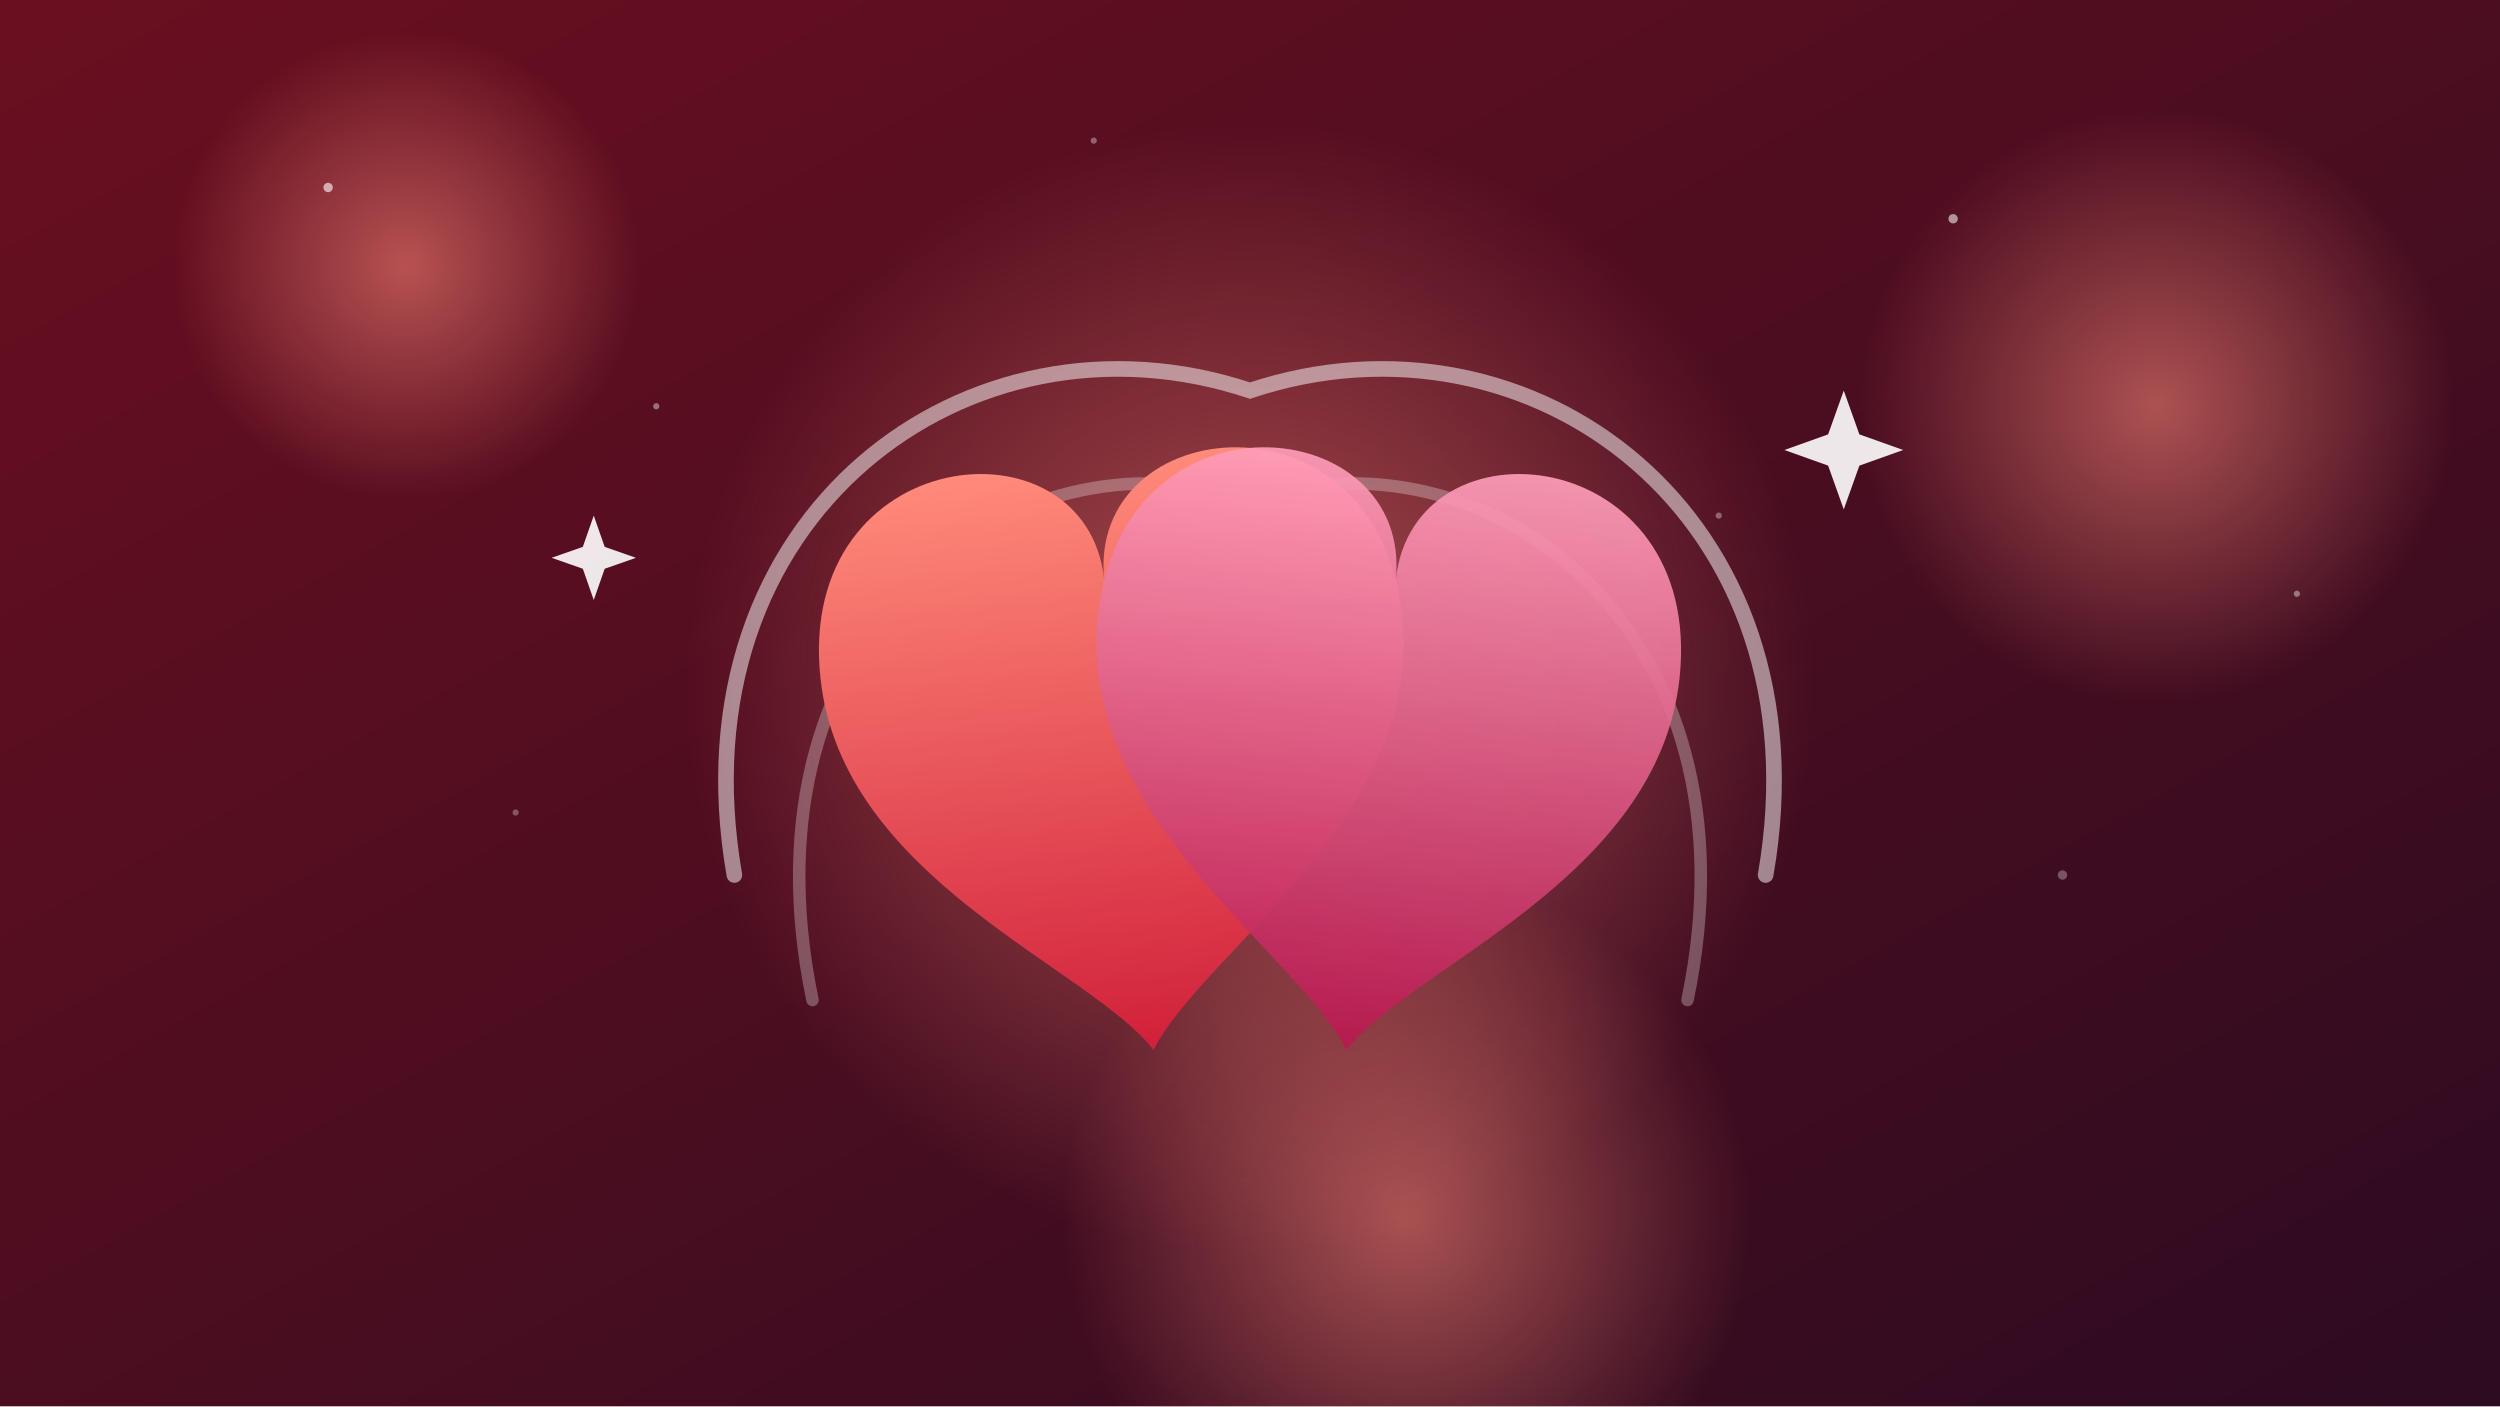
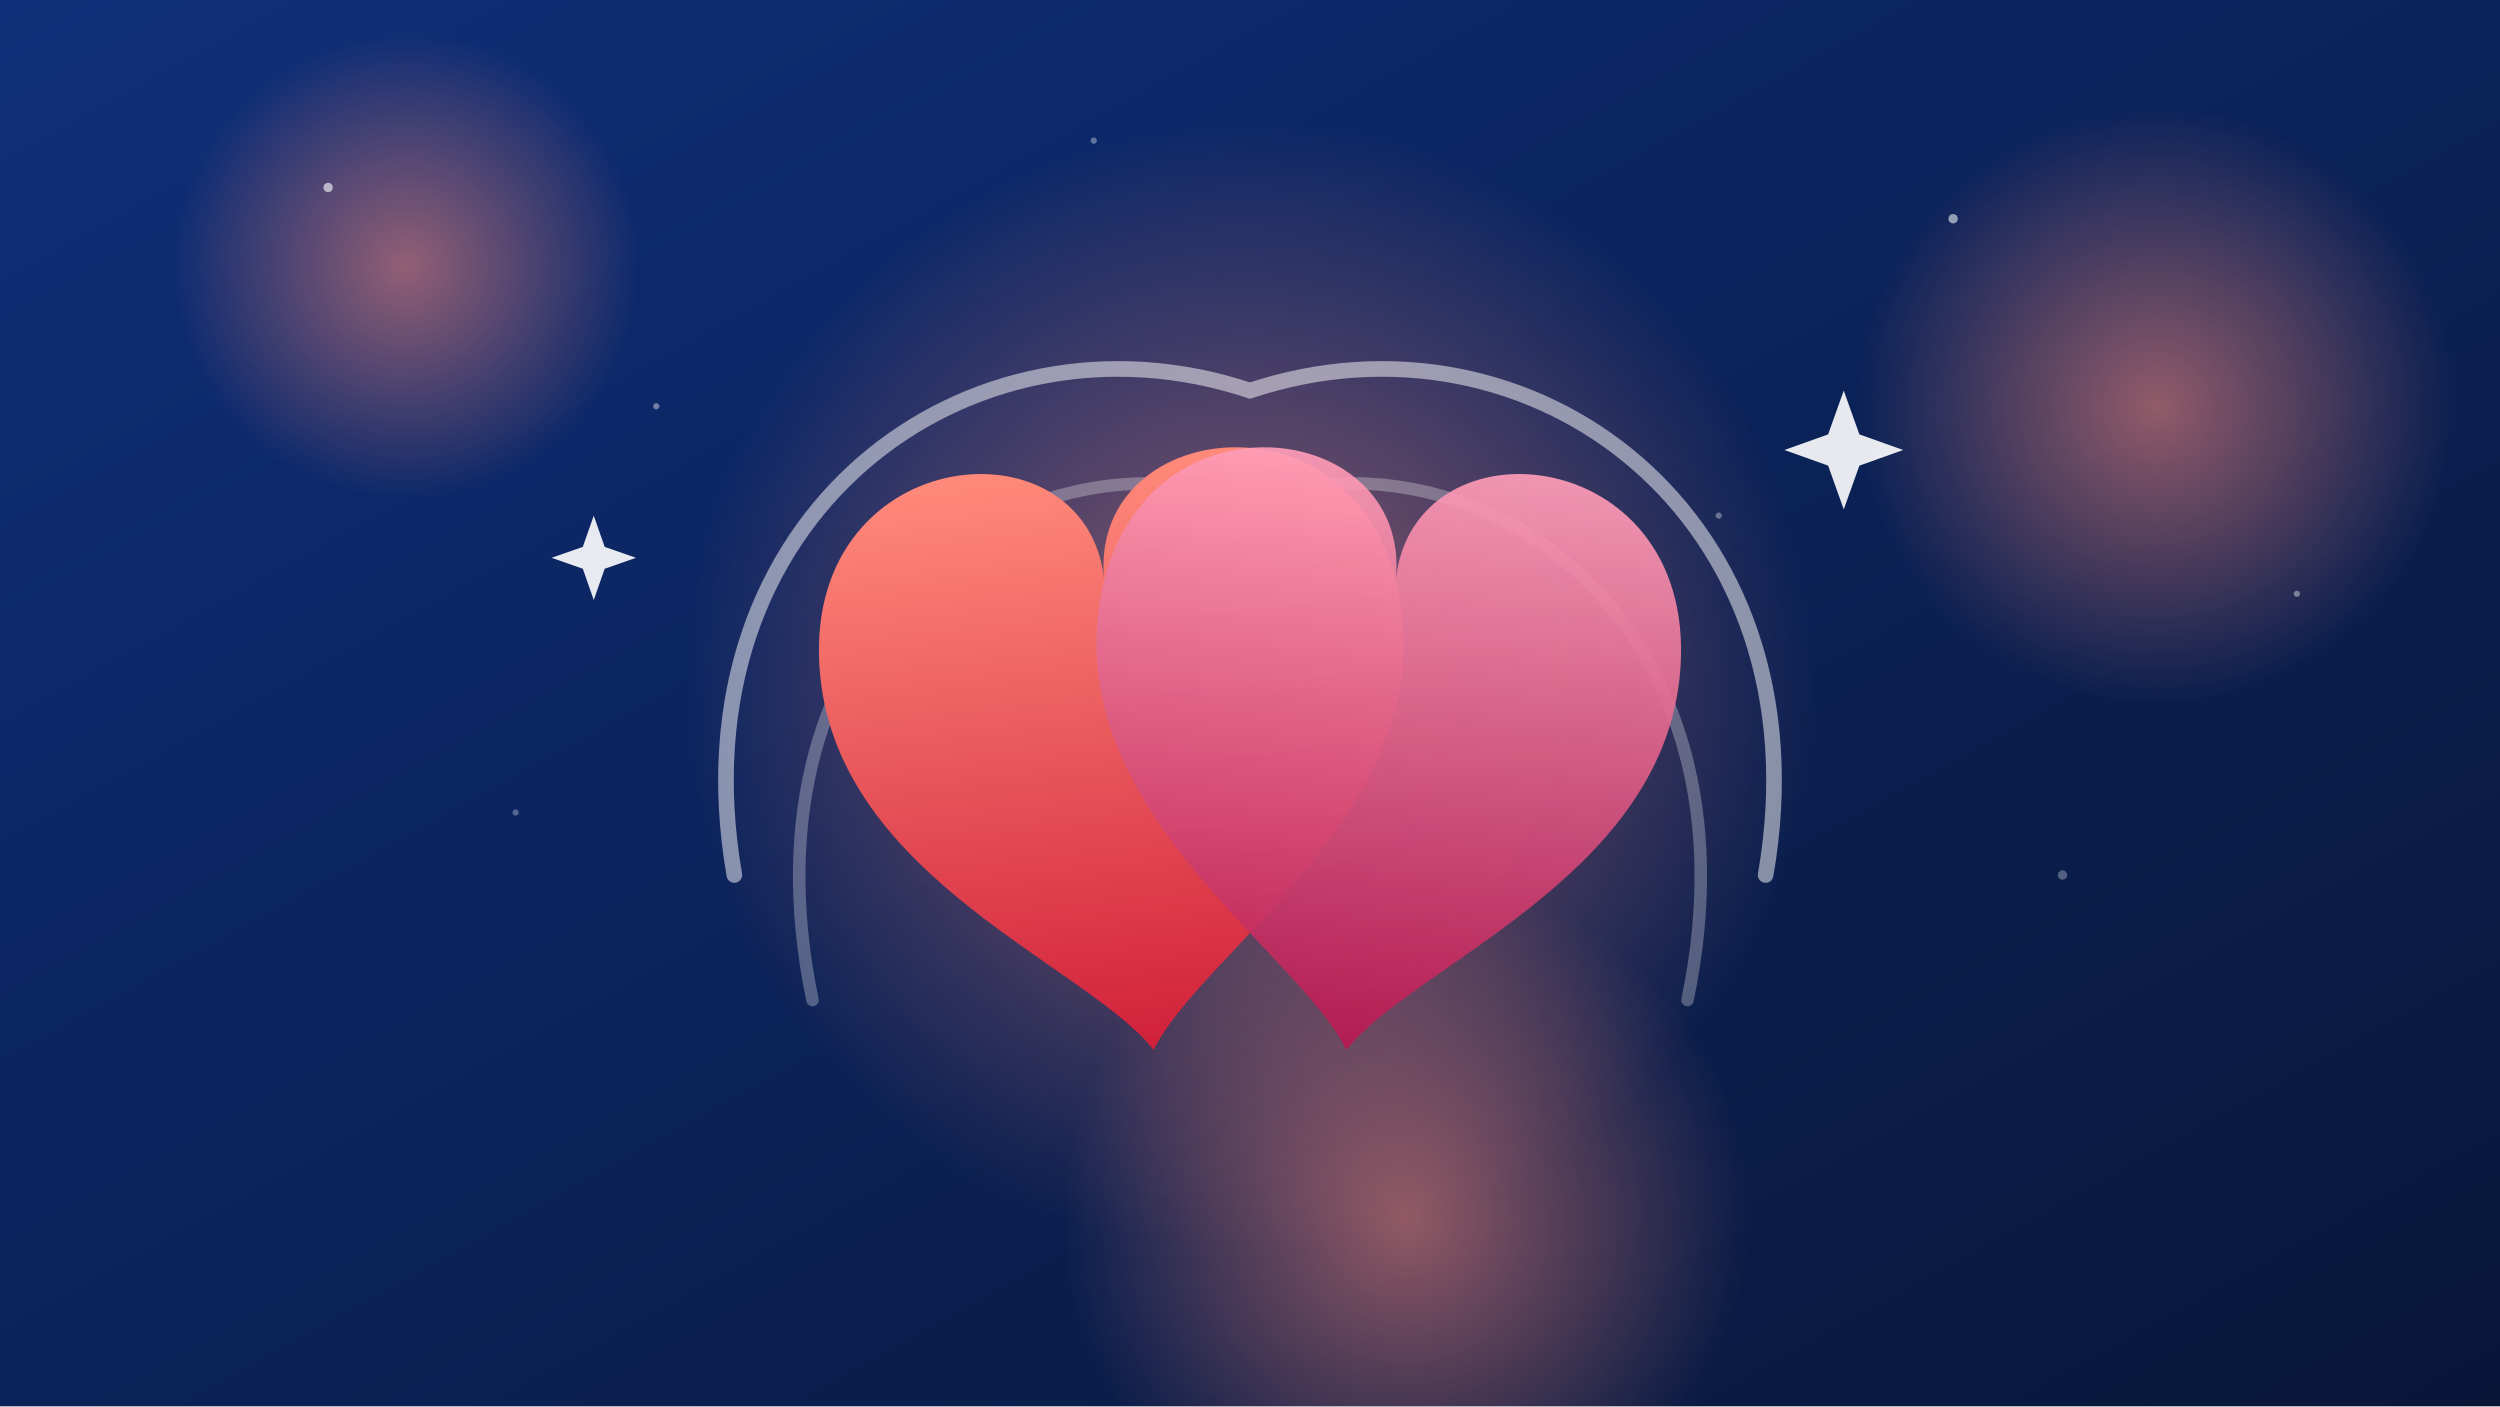
<svg xmlns="http://www.w3.org/2000/svg" viewBox="0 0 1600 900" preserveAspectRatio="xMidYMid slice">
  <defs>
    <linearGradient id="bg" x1="0" y1="0" x2="1" y2="1">
-       <stop offset="0" stop-color="#6a0f20" />
-       <stop offset="1" stop-color="#2d0b20" />
+       <stop offset="0" stop-color="#0f2f7a" />
+       <stop offset="1" stop-color="#081638" />
    </linearGradient>
    <radialGradient id="glow" cx=".5" cy=".5" r=".5">
      <stop offset="0" stop-color="#ff8a7a" stop-opacity=".55" />
      <stop offset="1" stop-color="#ff8a7a" stop-opacity="0" />
    </radialGradient>
    <linearGradient id="h1" x1="0" y1="0" x2="0" y2="1">
      <stop offset="0" stop-color="#ff8a7a" />
      <stop offset="1" stop-color="#d1203a" />
    </linearGradient>
    <linearGradient id="h2" x1="0" y1="0" x2="0" y2="1">
      <stop offset="0" stop-color="#ff9db8" />
      <stop offset="1" stop-color="#b8174f" />
    </linearGradient>
    <path id="heart" d="M0 -22 C0 -52 -52 -52 -52 -10 C-52 26 -10 46 0 62 C10 46 52 26 52 -10 C52 -52 0 -52 0 -22Z" />
  </defs>
  <rect width="1600" height="900" fill="url(#bg)" />
  <circle cx="260" cy="170" r="150" fill="url(#glow)" />
  <circle cx="1380" cy="260" r="190" fill="url(#glow)" />
  <circle cx="900" cy="780" r="220" fill="url(#glow)" />
  <circle cx="210" cy="120" r="3" fill="#fff" opacity="0.6" />
  <circle cx="420" cy="260" r="2" fill="#fff" opacity="0.4" />
  <circle cx="1250" cy="140" r="3" fill="#fff" opacity="0.55" />
  <circle cx="1470" cy="380" r="2" fill="#fff" opacity="0.4" />
  <circle cx="700" cy="90" r="2" fill="#fff" opacity="0.35" />
  <circle cx="1100" cy="330" r="2" fill="#fff" opacity="0.35" />
  <circle cx="330" cy="520" r="2" fill="#fff" opacity="0.3" />
  <circle cx="1320" cy="560" r="3" fill="#fff" opacity="0.3" />
  <circle cx="800" cy="440" r="360" fill="url(#glow)" />
  <path d="M470 560 C430 330 620 190 800 250 C980 190 1170 330 1130 560" fill="none" stroke="#fff" stroke-opacity=".5" stroke-width="10" stroke-linecap="round" />
  <path d="M520 640 C470 400 650 270 800 320 C950 270 1130 400 1080 640" fill="none" stroke="#fff" stroke-opacity=".28" stroke-width="8" stroke-linecap="round" />
  <g transform="translate(715 450) scale(3.6) rotate(-6)">
    <use href="#heart" fill="url(#h1)" />
  </g>
  <g transform="translate(885 450) scale(3.6) rotate(6)">
    <use href="#heart" fill="url(#h2)" opacity=".92" />
  </g>
  <g fill="#fff" opacity=".9">
    <path d="M1180 250 l10 28 28 10 -28 10 -10 28 -10 -28 -28 -10 28 -10z" />
    <path d="M380 330 l7 20 20 7 -20 7 -7 20 -7 -20 -20 -7 20 -7z" />
  </g>
</svg>
